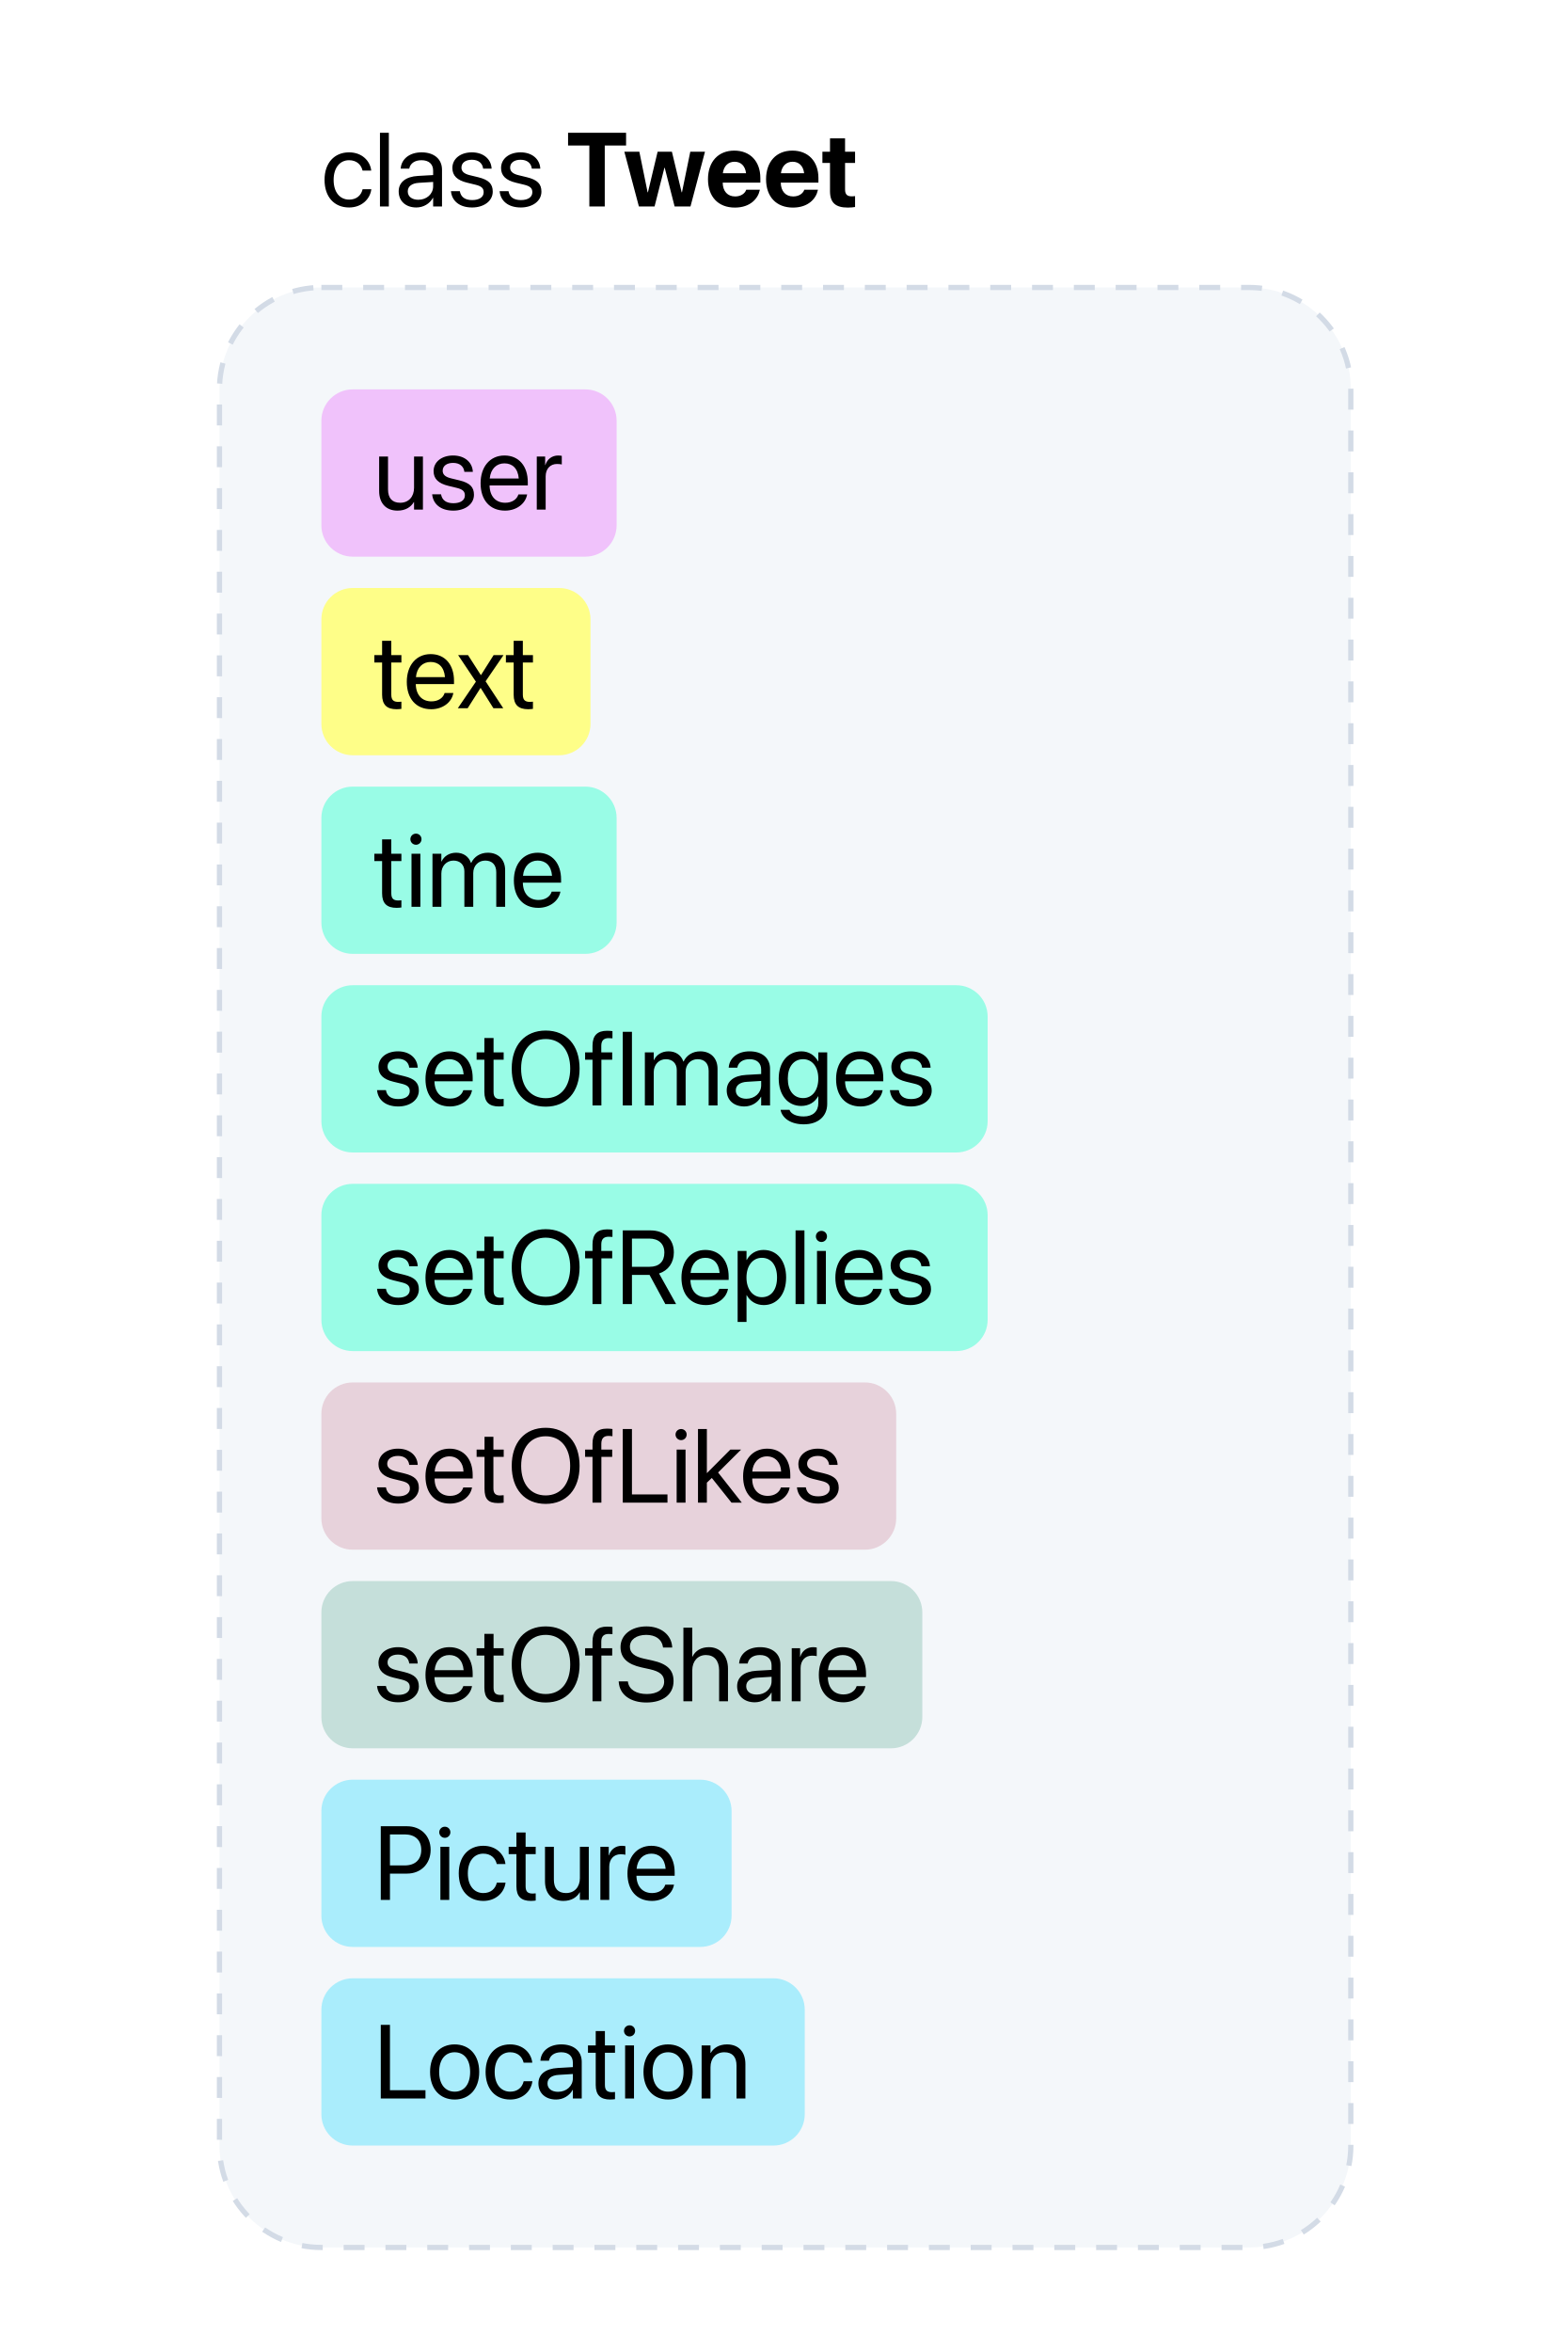
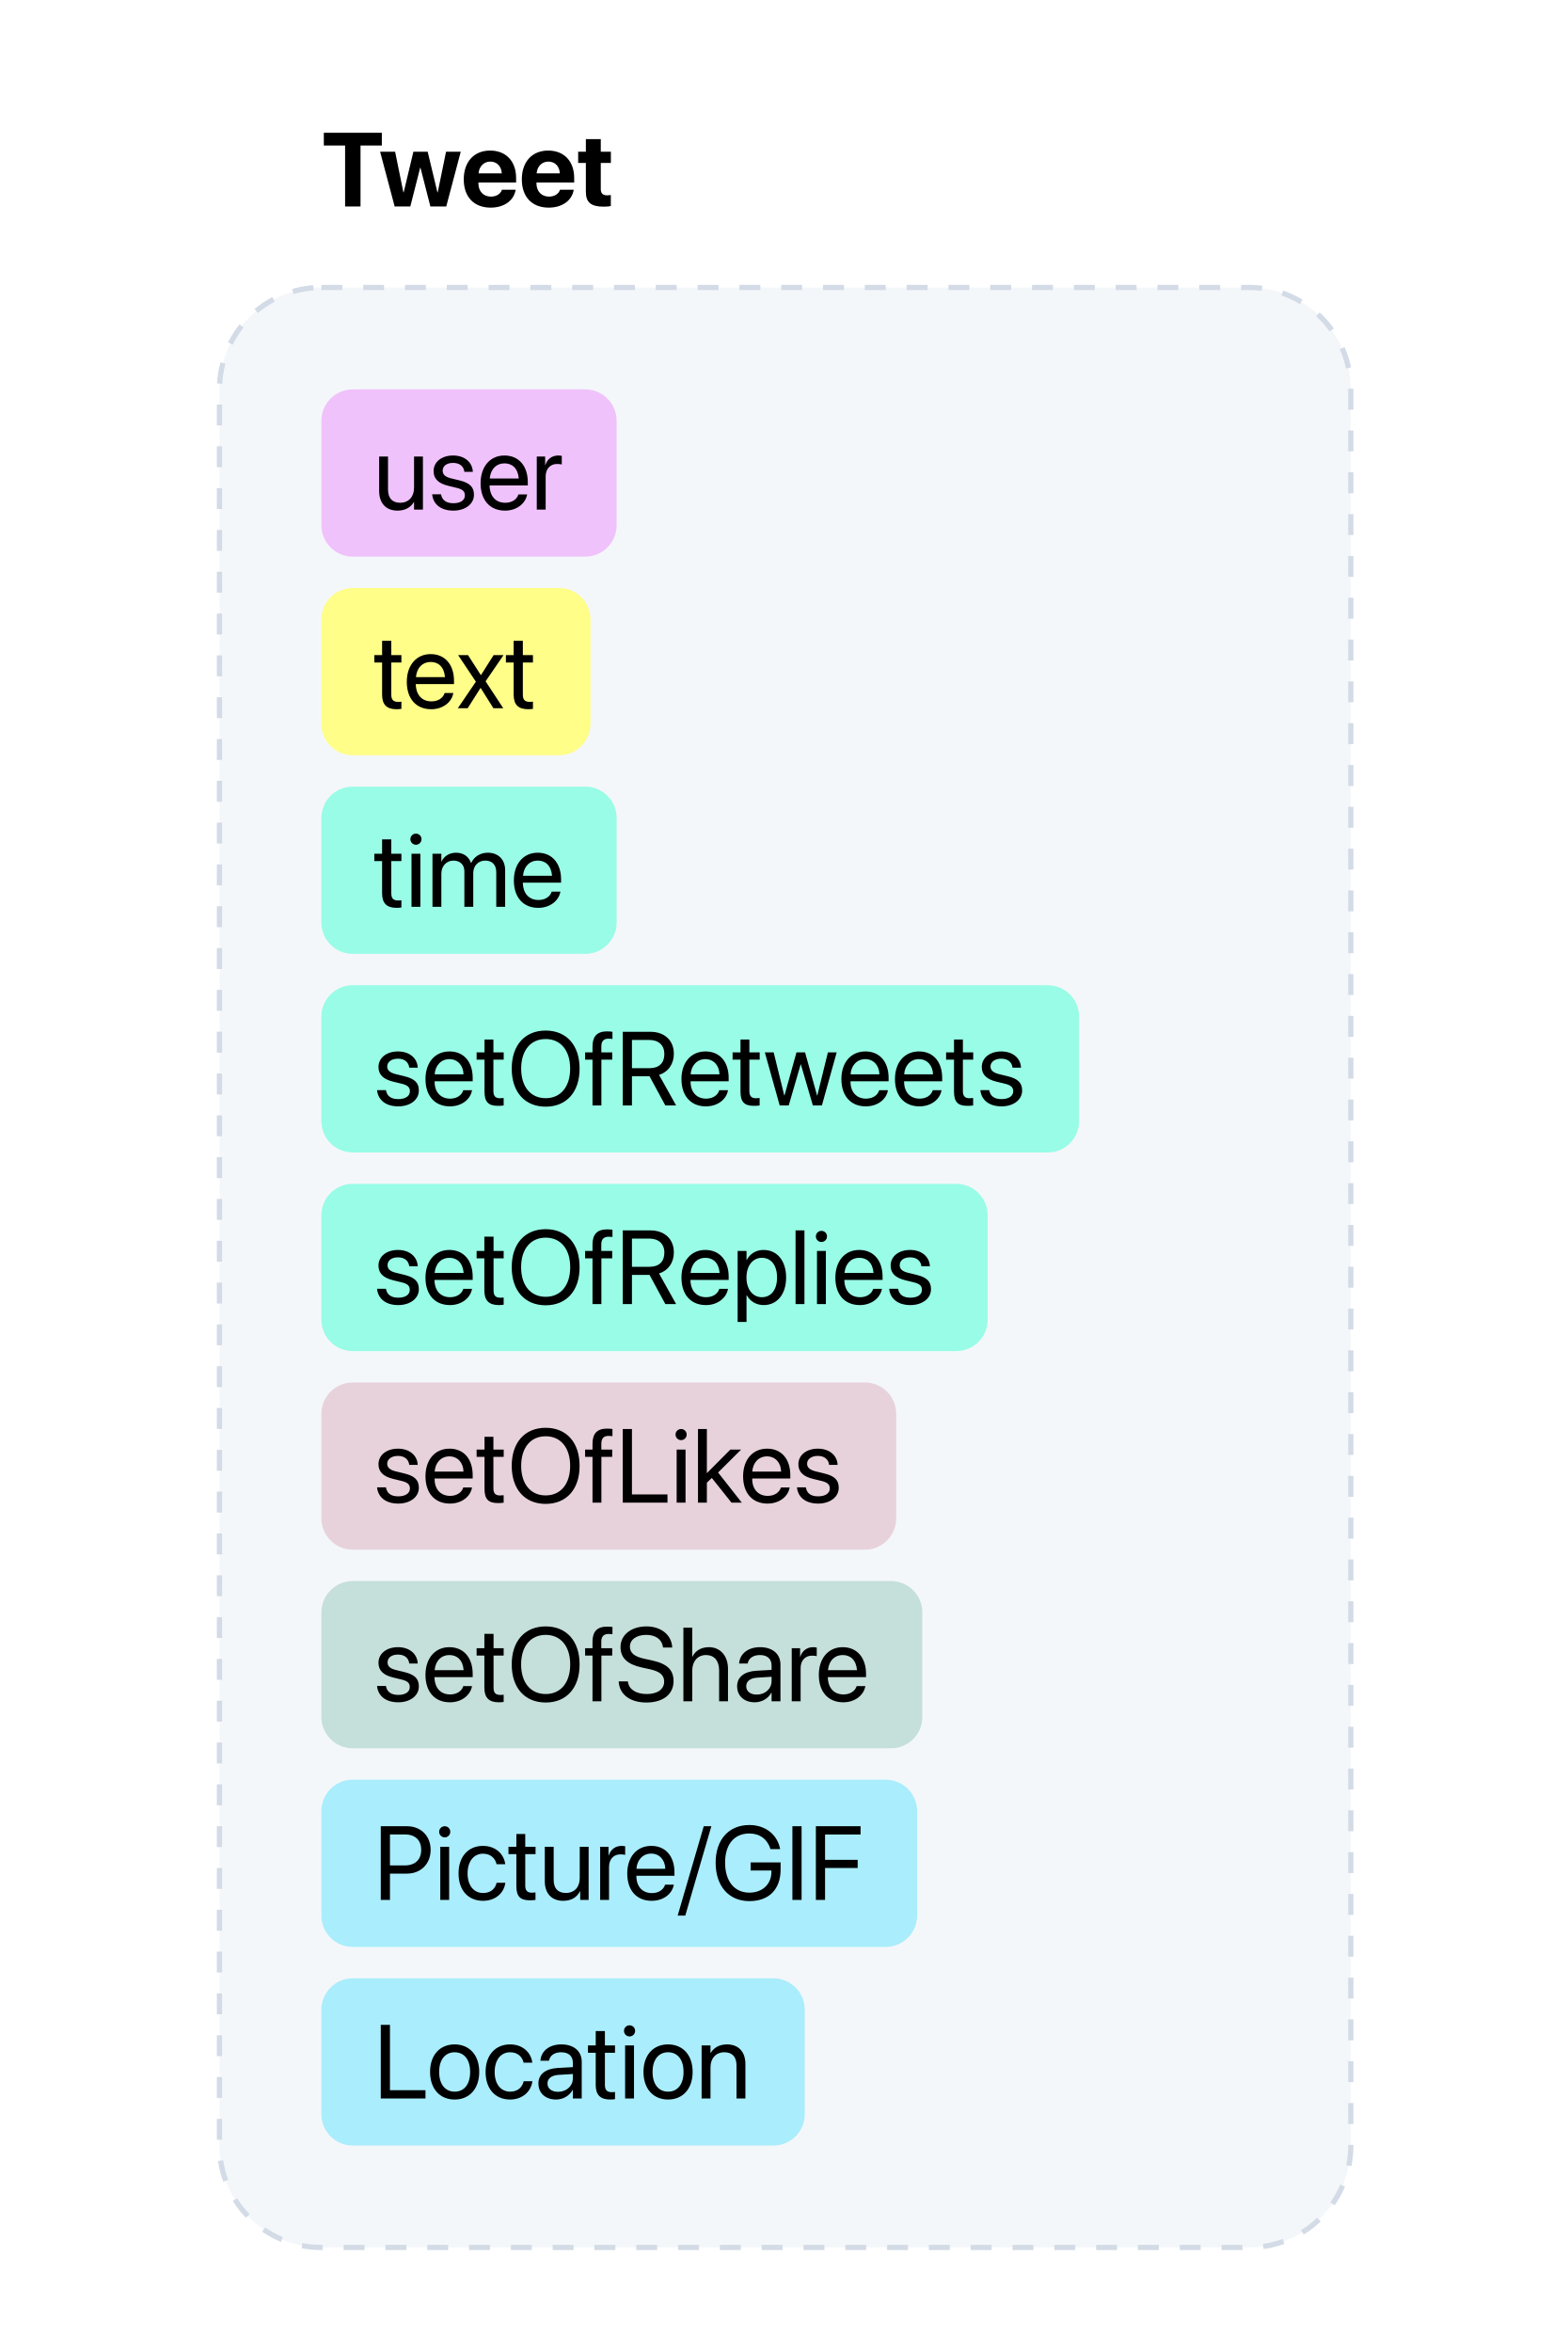
<svg xmlns="http://www.w3.org/2000/svg" width="600" height="900" viewBox="0 0 600 900" fill="none">
  <rect x="84" y="110" width="433" height="750" rx="39" fill="#F4F7FA" />
  <rect x="123" y="149" width="113" height="64" rx="12" fill="#F0C2FB" />
  <path d="M152.141 195.391C155.227 195.391 157.297 194.004 158.391 192.109H158.469V195H161.867V174.688H158.469V186.641C158.469 190.098 156.379 192.383 153.176 192.383C150.051 192.383 148.508 190.566 148.508 187.266V174.688H145.109V187.871C145.109 192.5 147.688 195.391 152.141 195.391ZM173.508 195.391C178.039 195.391 181.398 192.891 181.398 189.336V189.316C181.398 186.426 179.914 184.805 175.812 183.809L172.59 183.027C170.344 182.48 169.426 181.523 169.426 180.137V180.117C169.426 178.32 170.949 177.129 173.41 177.129C175.93 177.129 177.434 178.438 177.707 180.41L177.727 180.547H180.969L180.949 180.293C180.695 176.895 177.863 174.297 173.41 174.297C169.016 174.297 165.949 176.777 165.949 180.273V180.293C165.949 183.223 167.805 185 171.633 185.918L174.855 186.699C177.16 187.266 177.922 188.086 177.922 189.551V189.57C177.922 191.406 176.281 192.559 173.527 192.559C170.754 192.559 169.25 191.367 168.84 189.336L168.801 189.141H165.402L165.422 189.316C165.832 192.949 168.723 195.391 173.508 195.391ZM193.293 195.391C197.727 195.391 201.047 192.734 201.711 189.375L201.75 189.18H198.41L198.352 189.355C197.766 191.094 195.949 192.383 193.371 192.383C189.758 192.383 187.453 189.941 187.375 185.762H202.004V184.512C202.004 178.418 198.625 174.297 193.078 174.297C187.531 174.297 183.938 178.613 183.938 184.902V184.922C183.938 191.309 187.453 195.391 193.293 195.391ZM193.059 177.305C196.027 177.305 198.215 179.16 198.547 183.105H187.434C187.805 179.316 190.109 177.305 193.059 177.305ZM205.441 195H208.84V182.305C208.84 179.434 210.559 177.539 213.195 177.539C214.016 177.539 214.738 177.637 215.012 177.734V174.434C214.738 174.395 214.23 174.297 213.645 174.297C211.262 174.297 209.387 175.723 208.723 177.969H208.645V174.688H205.441V195Z" fill="black" />
  <rect x="123" y="225" width="103" height="64" rx="12" fill="#FEFE88" />
  <path d="M151.809 271.391C152.473 271.391 153.195 271.312 153.625 271.254V268.5C153.332 268.52 152.941 268.578 152.531 268.578C150.715 268.578 149.758 267.973 149.758 265.805V253.5H153.625V250.688H149.758V245.199H146.242V250.688H143.273V253.5H146.242V265.824C146.242 269.711 148.078 271.391 151.809 271.391ZM165.051 271.391C169.484 271.391 172.805 268.734 173.469 265.375L173.508 265.18H170.168L170.109 265.355C169.523 267.094 167.707 268.383 165.129 268.383C161.516 268.383 159.211 265.941 159.133 261.762H173.762V260.512C173.762 254.418 170.383 250.297 164.836 250.297C159.289 250.297 155.695 254.613 155.695 260.902V260.922C155.695 267.309 159.211 271.391 165.051 271.391ZM164.816 253.305C167.785 253.305 169.973 255.16 170.305 259.105H159.191C159.562 255.316 161.867 253.305 164.816 253.305ZM175.227 271H178.996L183.898 263.266H183.977L188.84 271H192.609L185.852 260.707L192.707 250.688H188.918L184.094 258.305H184.016L179.133 250.688H175.344L182.141 260.844L175.227 271ZM202.16 271.391C202.824 271.391 203.547 271.312 203.977 271.254V268.5C203.684 268.52 203.293 268.578 202.883 268.578C201.066 268.578 200.109 267.973 200.109 265.805V253.5H203.977V250.688H200.109V245.199H196.594V250.688H193.625V253.5H196.594V265.824C196.594 269.711 198.43 271.391 202.16 271.391Z" fill="black" />
  <rect x="123" y="301" width="113" height="64" rx="12" fill="#99FCE6" />
  <path d="M151.809 347.391C152.473 347.391 153.195 347.312 153.625 347.254V344.5C153.332 344.52 152.941 344.578 152.531 344.578C150.715 344.578 149.758 343.973 149.758 341.805V329.5H153.625V326.688H149.758V321.199H146.242V326.688H143.273V329.5H146.242V341.824C146.242 345.711 148.078 347.391 151.809 347.391ZM159.191 323.25C160.383 323.25 161.32 322.293 161.32 321.121C161.32 319.93 160.383 318.992 159.191 318.992C158.02 318.992 157.062 319.93 157.062 321.121C157.062 322.293 158.02 323.25 159.191 323.25ZM157.492 347H160.891V326.688H157.492V347ZM165.52 347H168.918V334.266C168.918 331.434 170.871 329.305 173.566 329.305C176.086 329.305 177.727 330.926 177.727 333.387V347H181.125V334.09C181.125 331.316 183.02 329.305 185.715 329.305C188.391 329.305 189.934 330.965 189.934 333.758V347H193.332V332.977C193.332 328.934 190.734 326.297 186.711 326.297C183.859 326.297 181.477 327.762 180.344 330.203H180.266C179.387 327.723 177.336 326.297 174.562 326.297C171.945 326.297 169.914 327.645 168.996 329.656H168.918V326.688H165.52V347ZM206.027 347.391C210.461 347.391 213.781 344.734 214.445 341.375L214.484 341.18H211.145L211.086 341.355C210.5 343.094 208.684 344.383 206.105 344.383C202.492 344.383 200.188 341.941 200.109 337.762H214.738V336.512C214.738 330.418 211.359 326.297 205.812 326.297C200.266 326.297 196.672 330.613 196.672 336.902V336.922C196.672 343.309 200.188 347.391 206.027 347.391ZM205.793 329.305C208.762 329.305 210.949 331.16 211.281 335.105H200.168C200.539 331.316 202.844 329.305 205.793 329.305Z" fill="black" />
-   <rect x="123" y="377" width="255" height="64" rx="12" fill="#99FCE6" />
-   <path d="M152.414 423.391C156.945 423.391 160.305 420.891 160.305 417.336V417.316C160.305 414.426 158.82 412.805 154.719 411.809L151.496 411.027C149.25 410.48 148.332 409.523 148.332 408.137V408.117C148.332 406.32 149.855 405.129 152.316 405.129C154.836 405.129 156.34 406.438 156.613 408.41L156.633 408.547H159.875L159.855 408.293C159.602 404.895 156.77 402.297 152.316 402.297C147.922 402.297 144.855 404.777 144.855 408.273V408.293C144.855 411.223 146.711 413 150.539 413.918L153.762 414.699C156.066 415.266 156.828 416.086 156.828 417.551V417.57C156.828 419.406 155.188 420.559 152.434 420.559C149.66 420.559 148.156 419.367 147.746 417.336L147.707 417.141H144.309L144.328 417.316C144.738 420.949 147.629 423.391 152.414 423.391ZM172.199 423.391C176.633 423.391 179.953 420.734 180.617 417.375L180.656 417.18H177.316L177.258 417.355C176.672 419.094 174.855 420.383 172.277 420.383C168.664 420.383 166.359 417.941 166.281 413.762H180.91V412.512C180.91 406.418 177.531 402.297 171.984 402.297C166.438 402.297 162.844 406.613 162.844 412.902V412.922C162.844 419.309 166.359 423.391 172.199 423.391ZM171.965 405.305C174.934 405.305 177.121 407.16 177.453 411.105H166.34C166.711 407.316 169.016 405.305 171.965 405.305ZM190.949 423.391C191.613 423.391 192.336 423.312 192.766 423.254V420.5C192.473 420.52 192.082 420.578 191.672 420.578C189.855 420.578 188.898 419.973 188.898 417.805V405.5H192.766V402.688H188.898V397.199H185.383V402.688H182.414V405.5H185.383V417.824C185.383 421.711 187.219 423.391 190.949 423.391ZM208.859 423.469C216.848 423.469 221.828 417.863 221.828 408.918V408.879C221.828 399.953 216.828 394.348 208.859 394.348C200.871 394.348 195.852 399.953 195.852 408.879V408.918C195.852 417.863 200.852 423.469 208.859 423.469ZM208.859 420.227C203.078 420.227 199.445 415.852 199.445 408.918V408.879C199.445 401.945 203.098 397.59 208.859 397.59C214.602 397.59 218.234 401.965 218.234 408.879V408.918C218.234 415.793 214.66 420.227 208.859 420.227ZM226.77 423H230.168V405.5H234.309V402.688H230.129V400.207C230.129 398.195 231.066 397.238 232.941 397.238C233.469 397.238 233.996 397.258 234.406 397.316V394.562C233.898 394.484 233.098 394.426 232.336 394.426C228.586 394.426 226.77 396.281 226.77 400.188V402.688H223.938V405.5H226.77V423ZM238.352 423H241.867V394.816H238.352V423ZM246.809 423H250.207V410.266C250.207 407.434 252.16 405.305 254.855 405.305C257.375 405.305 259.016 406.926 259.016 409.387V423H262.414V410.09C262.414 407.316 264.309 405.305 267.004 405.305C269.68 405.305 271.223 406.965 271.223 409.758V423H274.621V408.977C274.621 404.934 272.023 402.297 268 402.297C265.148 402.297 262.766 403.762 261.633 406.203H261.555C260.676 403.723 258.625 402.297 255.852 402.297C253.234 402.297 251.203 403.645 250.285 405.656H250.207V402.688H246.809V423ZM284.895 423.391C287.609 423.391 290.051 421.926 291.242 419.699H291.32V423H294.719V408.957C294.719 404.895 291.711 402.297 286.906 402.297C282.121 402.297 279.211 404.992 278.918 408.332L278.898 408.547H282.18L282.219 408.371C282.609 406.555 284.25 405.305 286.867 405.305C289.699 405.305 291.32 406.809 291.32 409.289V410.988L285.5 411.32C280.832 411.594 278.137 413.762 278.137 417.219V417.258C278.137 420.949 280.852 423.391 284.895 423.391ZM281.613 417.258V417.219C281.613 415.324 283.176 414.113 285.891 413.957L291.32 413.625V415.285C291.32 418.234 288.859 420.441 285.656 420.441C283.215 420.441 281.613 419.211 281.613 417.258ZM307.629 430.227C313.137 430.227 316.594 427.141 316.594 422.434V402.688H313.195V406.125H313.117C311.867 403.859 309.602 402.297 306.73 402.297C301.574 402.297 298.039 406.398 298.039 412.707V412.727C298.039 419.074 301.535 423.195 306.652 423.195C309.562 423.195 311.906 421.75 313.117 419.504H313.195V422.102C313.195 425.246 311.164 427.219 307.59 427.219C304.816 427.219 302.883 426.32 302.238 424.855L302.16 424.68H298.742L298.781 424.855C299.445 427.863 302.609 430.227 307.629 430.227ZM307.395 420.188C303.781 420.188 301.516 417.336 301.516 412.727V412.707C301.516 408.195 303.781 405.305 307.395 405.305C310.832 405.305 313.195 408.234 313.195 412.707V412.727C313.195 417.238 310.852 420.188 307.395 420.188ZM329.348 423.391C333.781 423.391 337.102 420.734 337.766 417.375L337.805 417.18H334.465L334.406 417.355C333.82 419.094 332.004 420.383 329.426 420.383C325.812 420.383 323.508 417.941 323.43 413.762H338.059V412.512C338.059 406.418 334.68 402.297 329.133 402.297C323.586 402.297 319.992 406.613 319.992 412.902V412.922C319.992 419.309 323.508 423.391 329.348 423.391ZM329.113 405.305C332.082 405.305 334.27 407.16 334.602 411.105H323.488C323.859 407.316 326.164 405.305 329.113 405.305ZM348.703 423.391C353.234 423.391 356.594 420.891 356.594 417.336V417.316C356.594 414.426 355.109 412.805 351.008 411.809L347.785 411.027C345.539 410.48 344.621 409.523 344.621 408.137V408.117C344.621 406.32 346.145 405.129 348.605 405.129C351.125 405.129 352.629 406.438 352.902 408.41L352.922 408.547H356.164L356.145 408.293C355.891 404.895 353.059 402.297 348.605 402.297C344.211 402.297 341.145 404.777 341.145 408.273V408.293C341.145 411.223 343 413 346.828 413.918L350.051 414.699C352.355 415.266 353.117 416.086 353.117 417.551V417.57C353.117 419.406 351.477 420.559 348.723 420.559C345.949 420.559 344.445 419.367 344.035 417.336L343.996 417.141H340.598L340.617 417.316C341.027 420.949 343.918 423.391 348.703 423.391Z" fill="black" />
+   <rect x="123" y="377" width="290" height="64" rx="12" fill="#99FCE6" />
+   <path d="M144.855 408.293C144.855 411.223 146.711 413 150.539 413.918L153.762 414.699C156.086 415.266 156.887 416.105 156.887 417.57C156.887 419.406 155.188 420.578 152.434 420.578C149.68 420.578 148.117 419.465 147.707 417.141H144.309C144.699 420.949 147.668 423.352 152.434 423.352C156.965 423.352 160.305 420.852 160.305 417.316C160.305 414.406 158.82 412.805 154.719 411.809L151.496 411.027C149.23 410.48 148.195 409.523 148.195 408.117C148.195 406.34 149.836 405.109 152.316 405.109C154.816 405.109 156.379 406.418 156.633 408.547H159.875C159.738 404.953 156.77 402.336 152.316 402.336C147.922 402.336 144.855 404.816 144.855 408.293ZM177.316 417.18C176.75 419.094 174.855 420.402 172.277 420.402C168.625 420.402 166.34 417.844 166.34 413.957V413.762H180.91V412.473C180.91 406.32 177.531 402.336 172.043 402.336C166.438 402.336 162.844 406.613 162.844 412.922C162.844 419.309 166.379 423.352 172.199 423.352C176.633 423.352 180.07 420.734 180.656 417.18H177.316ZM171.984 405.285C175.188 405.285 177.316 407.707 177.395 411.105H166.359C166.574 407.727 168.801 405.285 171.984 405.285ZM185.441 397.785V402.688H182.414V405.48H185.441V417.727C185.441 421.633 186.887 423.156 190.617 423.156C191.418 423.156 192.355 423.098 192.766 423V420.148C192.531 420.188 191.75 420.246 191.359 420.246C189.621 420.246 188.84 419.406 188.84 417.551V405.48H192.785V402.688H188.84V397.785H185.441ZM208.84 394.348C200.852 394.348 195.852 399.973 195.852 408.918C195.852 417.863 200.852 423.469 208.84 423.469C216.828 423.469 221.828 417.863 221.828 408.918C221.828 399.973 216.828 394.348 208.84 394.348ZM208.84 397.59C214.602 397.59 218.215 401.965 218.215 408.918C218.215 415.852 214.602 420.227 208.84 420.227C203.078 420.227 199.465 415.852 199.465 408.918C199.465 401.965 203.078 397.59 208.84 397.59ZM226.77 423H230.168V405.48H234.309V402.688H230.148V400.441C230.148 398.43 231.027 397.453 232.863 397.453C233.43 397.453 233.996 397.512 234.406 397.57V394.816C233.918 394.738 233.098 394.66 232.336 394.66C228.586 394.66 226.77 396.516 226.77 400.422V402.688H223.938V405.48H226.77V423ZM241.867 411.848H248.605L254.641 423H258.762L252.238 411.301C255.773 410.188 257.902 407.141 257.902 403.215C257.902 398.137 254.348 394.816 248.918 394.816H238.352V423H241.867V411.848ZM241.867 397.941H248.449C252.082 397.941 254.27 399.953 254.27 403.332C254.27 406.789 252.219 408.742 248.605 408.742H241.867V397.941ZM275.285 417.18C274.719 419.094 272.824 420.402 270.246 420.402C266.594 420.402 264.309 417.844 264.309 413.957V413.762H278.879V412.473C278.879 406.32 275.5 402.336 270.012 402.336C264.406 402.336 260.812 406.613 260.812 412.922C260.812 419.309 264.348 423.352 270.168 423.352C274.602 423.352 278.039 420.734 278.625 417.18H275.285ZM269.953 405.285C273.156 405.285 275.285 407.707 275.363 411.105H264.328C264.543 407.727 266.77 405.285 269.953 405.285ZM283.41 397.785V402.688H280.383V405.48H283.41V417.727C283.41 421.633 284.855 423.156 288.586 423.156C289.387 423.156 290.324 423.098 290.734 423V420.148C290.5 420.188 289.719 420.246 289.328 420.246C287.59 420.246 286.809 419.406 286.809 417.551V405.48H290.754V402.688H286.809V397.785H283.41ZM320.227 402.688H316.867L312.805 419.211H312.727L308.117 402.688H304.836L300.246 419.211H300.168L296.105 402.688H292.727L298.41 423H301.867L306.438 407.277H306.516L311.105 423H314.562L320.227 402.688ZM336.496 417.18C335.93 419.094 334.035 420.402 331.457 420.402C327.805 420.402 325.52 417.844 325.52 413.957V413.762H340.09V412.473C340.09 406.32 336.711 402.336 331.223 402.336C325.617 402.336 322.023 406.613 322.023 412.922C322.023 419.309 325.559 423.352 331.379 423.352C335.812 423.352 339.25 420.734 339.836 417.18H336.496ZM331.164 405.285C334.367 405.285 336.496 407.707 336.574 411.105H325.539C325.754 407.727 327.98 405.285 331.164 405.285ZM357.004 417.18C356.438 419.094 354.543 420.402 351.965 420.402C348.312 420.402 346.027 417.844 346.027 413.957V413.762H360.598V412.473C360.598 406.32 357.219 402.336 351.73 402.336C346.125 402.336 342.531 406.613 342.531 412.922C342.531 419.309 346.066 423.352 351.887 423.352C356.32 423.352 359.758 420.734 360.344 417.18H357.004ZM351.672 405.285C354.875 405.285 357.004 407.707 357.082 411.105H346.047C346.262 407.727 348.488 405.285 351.672 405.285ZM365.129 397.785V402.688H362.102V405.48H365.129V417.727C365.129 421.633 366.574 423.156 370.305 423.156C371.105 423.156 372.043 423.098 372.453 423V420.148C372.219 420.188 371.438 420.246 371.047 420.246C369.309 420.246 368.527 419.406 368.527 417.551V405.48H372.473V402.688H368.527V397.785H365.129ZM375.754 408.293C375.754 411.223 377.609 413 381.438 413.918L384.66 414.699C386.984 415.266 387.785 416.105 387.785 417.57C387.785 419.406 386.086 420.578 383.332 420.578C380.578 420.578 379.016 419.465 378.605 417.141H375.207C375.598 420.949 378.566 423.352 383.332 423.352C387.863 423.352 391.203 420.852 391.203 417.316C391.203 414.406 389.719 412.805 385.617 411.809L382.395 411.027C380.129 410.48 379.094 409.523 379.094 408.117C379.094 406.34 380.734 405.109 383.215 405.109C385.715 405.109 387.277 406.418 387.531 408.547H390.773C390.637 404.953 387.668 402.336 383.215 402.336C378.82 402.336 375.754 404.816 375.754 408.293Z" fill="black" />
  <rect x="123" y="453" width="255" height="64" rx="12" fill="#99FCE6" />
  <path d="M152.414 499.391C156.945 499.391 160.305 496.891 160.305 493.336V493.316C160.305 490.426 158.82 488.805 154.719 487.809L151.496 487.027C149.25 486.48 148.332 485.523 148.332 484.137V484.117C148.332 482.32 149.855 481.129 152.316 481.129C154.836 481.129 156.34 482.438 156.613 484.41L156.633 484.547H159.875L159.855 484.293C159.602 480.895 156.77 478.297 152.316 478.297C147.922 478.297 144.855 480.777 144.855 484.273V484.293C144.855 487.223 146.711 489 150.539 489.918L153.762 490.699C156.066 491.266 156.828 492.086 156.828 493.551V493.57C156.828 495.406 155.188 496.559 152.434 496.559C149.66 496.559 148.156 495.367 147.746 493.336L147.707 493.141H144.309L144.328 493.316C144.738 496.949 147.629 499.391 152.414 499.391ZM172.199 499.391C176.633 499.391 179.953 496.734 180.617 493.375L180.656 493.18H177.316L177.258 493.355C176.672 495.094 174.855 496.383 172.277 496.383C168.664 496.383 166.359 493.941 166.281 489.762H180.91V488.512C180.91 482.418 177.531 478.297 171.984 478.297C166.438 478.297 162.844 482.613 162.844 488.902V488.922C162.844 495.309 166.359 499.391 172.199 499.391ZM171.965 481.305C174.934 481.305 177.121 483.16 177.453 487.105H166.34C166.711 483.316 169.016 481.305 171.965 481.305ZM190.949 499.391C191.613 499.391 192.336 499.312 192.766 499.254V496.5C192.473 496.52 192.082 496.578 191.672 496.578C189.855 496.578 188.898 495.973 188.898 493.805V481.5H192.766V478.688H188.898V473.199H185.383V478.688H182.414V481.5H185.383V493.824C185.383 497.711 187.219 499.391 190.949 499.391ZM208.859 499.469C216.848 499.469 221.828 493.863 221.828 484.918V484.879C221.828 475.953 216.828 470.348 208.859 470.348C200.871 470.348 195.852 475.953 195.852 484.879V484.918C195.852 493.863 200.852 499.469 208.859 499.469ZM208.859 496.227C203.078 496.227 199.445 491.852 199.445 484.918V484.879C199.445 477.945 203.098 473.59 208.859 473.59C214.602 473.59 218.234 477.965 218.234 484.879V484.918C218.234 491.793 214.66 496.227 208.859 496.227ZM226.77 499H230.168V481.5H234.309V478.688H230.129V476.207C230.129 474.195 231.066 473.238 232.941 473.238C233.469 473.238 233.996 473.258 234.406 473.316V470.562C233.898 470.484 233.098 470.426 232.336 470.426C228.586 470.426 226.77 472.281 226.77 476.188V478.688H223.938V481.5H226.77V499ZM238.352 499H241.867V487.848H248.605L254.641 499H258.762L252.238 487.301C255.754 486.188 257.902 483.16 257.902 479.254V479.215C257.902 474.137 254.348 470.816 248.918 470.816H238.352V499ZM241.867 484.742V473.941H248.449C252.062 473.941 254.27 475.934 254.27 479.293V479.332C254.27 482.789 252.219 484.742 248.605 484.742H241.867ZM270.168 499.391C274.602 499.391 277.922 496.734 278.586 493.375L278.625 493.18H275.285L275.227 493.355C274.641 495.094 272.824 496.383 270.246 496.383C266.633 496.383 264.328 493.941 264.25 489.762H278.879V488.512C278.879 482.418 275.5 478.297 269.953 478.297C264.406 478.297 260.812 482.613 260.812 488.902V488.922C260.812 495.309 264.328 499.391 270.168 499.391ZM269.934 481.305C272.902 481.305 275.09 483.16 275.422 487.105H264.309C264.68 483.316 266.984 481.305 269.934 481.305ZM282.316 505.836H285.715V495.602H285.793C287.062 497.945 289.426 499.391 292.297 499.391C297.395 499.391 300.871 495.27 300.871 488.863V488.844C300.871 482.438 297.434 478.297 292.238 478.297C289.328 478.297 287.062 479.762 285.793 482.125H285.715V478.688H282.316V505.836ZM291.574 496.383C288.156 496.383 285.695 493.395 285.695 488.863V488.844C285.695 484.293 288.137 481.305 291.574 481.305C295.168 481.305 297.395 484.176 297.395 488.844V488.863C297.395 493.492 295.168 496.383 291.574 496.383ZM304.484 499H307.883V470.816H304.484V499ZM314.387 475.25C315.578 475.25 316.516 474.293 316.516 473.121C316.516 471.93 315.578 470.992 314.387 470.992C313.215 470.992 312.258 471.93 312.258 473.121C312.258 474.293 313.215 475.25 314.387 475.25ZM312.688 499H316.086V478.688H312.688V499ZM329.074 499.391C333.508 499.391 336.828 496.734 337.492 493.375L337.531 493.18H334.191L334.133 493.355C333.547 495.094 331.73 496.383 329.152 496.383C325.539 496.383 323.234 493.941 323.156 489.762H337.785V488.512C337.785 482.418 334.406 478.297 328.859 478.297C323.312 478.297 319.719 482.613 319.719 488.902V488.922C319.719 495.309 323.234 499.391 329.074 499.391ZM328.84 481.305C331.809 481.305 333.996 483.16 334.328 487.105H323.215C323.586 483.316 325.891 481.305 328.84 481.305ZM348.43 499.391C352.961 499.391 356.32 496.891 356.32 493.336V493.316C356.32 490.426 354.836 488.805 350.734 487.809L347.512 487.027C345.266 486.48 344.348 485.523 344.348 484.137V484.117C344.348 482.32 345.871 481.129 348.332 481.129C350.852 481.129 352.355 482.438 352.629 484.41L352.648 484.547H355.891L355.871 484.293C355.617 480.895 352.785 478.297 348.332 478.297C343.938 478.297 340.871 480.777 340.871 484.273V484.293C340.871 487.223 342.727 489 346.555 489.918L349.777 490.699C352.082 491.266 352.844 492.086 352.844 493.551V493.57C352.844 495.406 351.203 496.559 348.449 496.559C345.676 496.559 344.172 495.367 343.762 493.336L343.723 493.141H340.324L340.344 493.316C340.754 496.949 343.645 499.391 348.43 499.391Z" fill="black" />
  <rect x="123" y="529" width="220" height="64" rx="12" fill="#E7D2DB" />
  <path d="M144.855 560.293C144.855 563.223 146.711 565 150.539 565.918L153.762 566.699C156.086 567.266 156.887 568.105 156.887 569.57C156.887 571.406 155.188 572.578 152.434 572.578C149.68 572.578 148.117 571.465 147.707 569.141H144.309C144.699 572.949 147.668 575.352 152.434 575.352C156.965 575.352 160.305 572.852 160.305 569.316C160.305 566.406 158.82 564.805 154.719 563.809L151.496 563.027C149.23 562.48 148.195 561.523 148.195 560.117C148.195 558.34 149.836 557.109 152.316 557.109C154.816 557.109 156.379 558.418 156.633 560.547H159.875C159.738 556.953 156.77 554.336 152.316 554.336C147.922 554.336 144.855 556.816 144.855 560.293ZM177.316 569.18C176.75 571.094 174.855 572.402 172.277 572.402C168.625 572.402 166.34 569.844 166.34 565.957V565.762H180.91V564.473C180.91 558.32 177.531 554.336 172.043 554.336C166.438 554.336 162.844 558.613 162.844 564.922C162.844 571.309 166.379 575.352 172.199 575.352C176.633 575.352 180.07 572.734 180.656 569.18H177.316ZM171.984 557.285C175.188 557.285 177.316 559.707 177.395 563.105H166.359C166.574 559.727 168.801 557.285 171.984 557.285ZM185.441 549.785V554.688H182.414V557.48H185.441V569.727C185.441 573.633 186.887 575.156 190.617 575.156C191.418 575.156 192.355 575.098 192.766 575V572.148C192.531 572.188 191.75 572.246 191.359 572.246C189.621 572.246 188.84 571.406 188.84 569.551V557.48H192.785V554.688H188.84V549.785H185.441ZM208.84 546.348C200.852 546.348 195.852 551.973 195.852 560.918C195.852 569.863 200.852 575.469 208.84 575.469C216.828 575.469 221.828 569.863 221.828 560.918C221.828 551.973 216.828 546.348 208.84 546.348ZM208.84 549.59C214.602 549.59 218.215 553.965 218.215 560.918C218.215 567.852 214.602 572.227 208.84 572.227C203.078 572.227 199.465 567.852 199.465 560.918C199.465 553.965 203.078 549.59 208.84 549.59ZM226.77 575H230.168V557.48H234.309V554.688H230.148V552.441C230.148 550.43 231.027 549.453 232.863 549.453C233.43 549.453 233.996 549.512 234.406 549.57V546.816C233.918 546.738 233.098 546.66 232.336 546.66C228.586 546.66 226.77 548.516 226.77 552.422V554.688H223.938V557.48H226.77V575ZM255.461 571.836H241.867V546.816H238.352V575H255.461V571.836ZM260.676 551.074C261.867 551.074 262.805 550.117 262.805 548.945C262.805 547.754 261.867 546.816 260.676 546.816C259.504 546.816 258.547 547.754 258.547 548.945C258.547 550.117 259.504 551.074 260.676 551.074ZM258.977 575H262.375V554.688H258.977V575ZM270.539 567.344L272.434 565.547L279.973 575H283.918L274.836 563.457L283.645 554.688H279.523L270.539 563.711V546.816H267.141V575H270.539V567.344ZM298.879 569.18C298.312 571.094 296.418 572.402 293.84 572.402C290.188 572.402 287.902 569.844 287.902 565.957V565.762H302.473V564.473C302.473 558.32 299.094 554.336 293.605 554.336C288 554.336 284.406 558.613 284.406 564.922C284.406 571.309 287.941 575.352 293.762 575.352C298.195 575.352 301.633 572.734 302.219 569.18H298.879ZM293.547 557.285C296.75 557.285 298.879 559.707 298.957 563.105H287.922C288.137 559.727 290.363 557.285 293.547 557.285ZM305.559 560.293C305.559 563.223 307.414 565 311.242 565.918L314.465 566.699C316.789 567.266 317.59 568.105 317.59 569.57C317.59 571.406 315.891 572.578 313.137 572.578C310.383 572.578 308.82 571.465 308.41 569.141H305.012C305.402 572.949 308.371 575.352 313.137 575.352C317.668 575.352 321.008 572.852 321.008 569.316C321.008 566.406 319.523 564.805 315.422 563.809L312.199 563.027C309.934 562.48 308.898 561.523 308.898 560.117C308.898 558.34 310.539 557.109 313.02 557.109C315.52 557.109 317.082 558.418 317.336 560.547H320.578C320.441 556.953 317.473 554.336 313.02 554.336C308.625 554.336 305.559 556.816 305.559 560.293Z" fill="black" />
  <rect x="123" y="605" width="230" height="64" rx="12" fill="#C5DFDA" />
  <path d="M152.414 651.391C156.945 651.391 160.305 648.891 160.305 645.336V645.316C160.305 642.426 158.82 640.805 154.719 639.809L151.496 639.027C149.25 638.48 148.332 637.523 148.332 636.137V636.117C148.332 634.32 149.855 633.129 152.316 633.129C154.836 633.129 156.34 634.438 156.613 636.41L156.633 636.547H159.875L159.855 636.293C159.602 632.895 156.77 630.297 152.316 630.297C147.922 630.297 144.855 632.777 144.855 636.273V636.293C144.855 639.223 146.711 641 150.539 641.918L153.762 642.699C156.066 643.266 156.828 644.086 156.828 645.551V645.57C156.828 647.406 155.188 648.559 152.434 648.559C149.66 648.559 148.156 647.367 147.746 645.336L147.707 645.141H144.309L144.328 645.316C144.738 648.949 147.629 651.391 152.414 651.391ZM172.199 651.391C176.633 651.391 179.953 648.734 180.617 645.375L180.656 645.18H177.316L177.258 645.355C176.672 647.094 174.855 648.383 172.277 648.383C168.664 648.383 166.359 645.941 166.281 641.762H180.91V640.512C180.91 634.418 177.531 630.297 171.984 630.297C166.438 630.297 162.844 634.613 162.844 640.902V640.922C162.844 647.309 166.359 651.391 172.199 651.391ZM171.965 633.305C174.934 633.305 177.121 635.16 177.453 639.105H166.34C166.711 635.316 169.016 633.305 171.965 633.305ZM190.949 651.391C191.613 651.391 192.336 651.312 192.766 651.254V648.5C192.473 648.52 192.082 648.578 191.672 648.578C189.855 648.578 188.898 647.973 188.898 645.805V633.5H192.766V630.688H188.898V625.199H185.383V630.688H182.414V633.5H185.383V645.824C185.383 649.711 187.219 651.391 190.949 651.391ZM208.859 651.469C216.848 651.469 221.828 645.863 221.828 636.918V636.879C221.828 627.953 216.828 622.348 208.859 622.348C200.871 622.348 195.852 627.953 195.852 636.879V636.918C195.852 645.863 200.852 651.469 208.859 651.469ZM208.859 648.227C203.078 648.227 199.445 643.852 199.445 636.918V636.879C199.445 629.945 203.098 625.59 208.859 625.59C214.602 625.59 218.234 629.965 218.234 636.879V636.918C218.234 643.793 214.66 648.227 208.859 648.227ZM226.77 651H230.168V633.5H234.309V630.688H230.129V628.207C230.129 626.195 231.066 625.238 232.941 625.238C233.469 625.238 233.996 625.258 234.406 625.316V622.562C233.898 622.484 233.098 622.426 232.336 622.426C228.586 622.426 226.77 624.281 226.77 628.188V630.688H223.938V633.5H226.77V651ZM247.375 651.469C253.82 651.469 257.785 648.305 257.785 643.305V643.285C257.785 638.988 255.363 636.645 249.582 635.375L246.457 634.691C242.785 633.891 241.086 632.445 241.086 630.141V630.121C241.086 627.406 243.547 625.609 247.316 625.59C250.891 625.59 253.293 627.289 253.723 630.16L253.762 630.434H257.277L257.258 630.141C256.945 625.531 252.922 622.348 247.414 622.348C241.613 622.348 237.512 625.59 237.492 630.219V630.238C237.492 634.359 240.07 636.84 245.578 638.051L248.703 638.734C252.57 639.594 254.191 640.98 254.191 643.461V643.48C254.191 646.391 251.633 648.227 247.57 648.227C243.488 648.227 240.754 646.488 240.344 643.656L240.305 643.383H236.789L236.809 643.656C237.16 648.48 241.281 651.469 247.375 651.469ZM261.555 651H264.953V639.145C264.953 635.688 267.043 633.305 270.188 633.305C273.352 633.305 275.227 635.473 275.227 639.145V651H278.625V638.559C278.625 633.637 275.676 630.297 271.359 630.297C268.332 630.297 266.125 631.645 265.031 633.93H264.953V622.816H261.555V651ZM288.879 651.391C291.594 651.391 294.035 649.926 295.227 647.699H295.305V651H298.703V636.957C298.703 632.895 295.695 630.297 290.891 630.297C286.105 630.297 283.195 632.992 282.902 636.332L282.883 636.547H286.164L286.203 636.371C286.594 634.555 288.234 633.305 290.852 633.305C293.684 633.305 295.305 634.809 295.305 637.289V638.988L289.484 639.32C284.816 639.594 282.121 641.762 282.121 645.219V645.258C282.121 648.949 284.836 651.391 288.879 651.391ZM285.598 645.258V645.219C285.598 643.324 287.16 642.113 289.875 641.957L295.305 641.625V643.285C295.305 646.234 292.844 648.441 289.641 648.441C287.199 648.441 285.598 647.211 285.598 645.258ZM303.02 651H306.418V638.305C306.418 635.434 308.137 633.539 310.773 633.539C311.594 633.539 312.316 633.637 312.59 633.734V630.434C312.316 630.395 311.809 630.297 311.223 630.297C308.84 630.297 306.965 631.723 306.301 633.969H306.223V630.688H303.02V651ZM322.746 651.391C327.18 651.391 330.5 648.734 331.164 645.375L331.203 645.18H327.863L327.805 645.355C327.219 647.094 325.402 648.383 322.824 648.383C319.211 648.383 316.906 645.941 316.828 641.762H331.457V640.512C331.457 634.418 328.078 630.297 322.531 630.297C316.984 630.297 313.391 634.613 313.391 640.902V640.922C313.391 647.309 316.906 651.391 322.746 651.391ZM322.512 633.305C325.48 633.305 327.668 635.16 328 639.105H316.887C317.258 635.316 319.562 633.305 322.512 633.305Z" fill="black" />
-   <rect x="123" y="681" width="157" height="64" rx="12" fill="#AAEDFC" />
-   <path d="M145.734 727H149.25V716.941H155.773C161.066 716.941 164.816 713.211 164.816 707.859V707.82C164.816 702.469 161.066 698.816 155.773 698.816H145.734V727ZM154.875 701.941C158.898 701.941 161.223 704.148 161.223 707.859V707.898C161.223 711.609 158.898 713.816 154.875 713.816H149.25V701.941H154.875ZM170.246 703.25C171.438 703.25 172.375 702.293 172.375 701.121C172.375 699.93 171.438 698.992 170.246 698.992C169.074 698.992 168.117 699.93 168.117 701.121C168.117 702.293 169.074 703.25 170.246 703.25ZM168.547 727H171.945V706.688H168.547V727ZM184.992 727.391C189.582 727.391 192.922 724.402 193.469 720.535L193.488 720.398H190.148L190.109 720.555C189.543 722.82 187.766 724.383 184.992 724.383C181.477 724.383 179.055 721.59 179.055 716.863V716.844C179.055 712.234 181.418 709.305 184.953 709.305C187.941 709.305 189.582 711.102 190.09 713.133L190.129 713.289H193.449L193.43 713.133C193 709.656 190.012 706.297 184.953 706.297C179.309 706.297 175.578 710.398 175.578 716.805V716.824C175.578 723.289 179.23 727.391 184.992 727.391ZM203.215 727.391C203.879 727.391 204.602 727.312 205.031 727.254V724.5C204.738 724.52 204.348 724.578 203.938 724.578C202.121 724.578 201.164 723.973 201.164 721.805V709.5H205.031V706.688H201.164V701.199H197.648V706.688H194.68V709.5H197.648V721.824C197.648 725.711 199.484 727.391 203.215 727.391ZM215.617 727.391C218.703 727.391 220.773 726.004 221.867 724.109H221.945V727H225.344V706.688H221.945V718.641C221.945 722.098 219.855 724.383 216.652 724.383C213.527 724.383 211.984 722.566 211.984 719.266V706.688H208.586V719.871C208.586 724.5 211.164 727.391 215.617 727.391ZM229.777 727H233.176V714.305C233.176 711.434 234.895 709.539 237.531 709.539C238.352 709.539 239.074 709.637 239.348 709.734V706.434C239.074 706.395 238.566 706.297 237.98 706.297C235.598 706.297 233.723 707.723 233.059 709.969H232.98V706.688H229.777V727ZM249.504 727.391C253.938 727.391 257.258 724.734 257.922 721.375L257.961 721.18H254.621L254.562 721.355C253.977 723.094 252.16 724.383 249.582 724.383C245.969 724.383 243.664 721.941 243.586 717.762H258.215V716.512C258.215 710.418 254.836 706.297 249.289 706.297C243.742 706.297 240.148 710.613 240.148 716.902V716.922C240.148 723.309 243.664 727.391 249.504 727.391ZM249.27 709.305C252.238 709.305 254.426 711.16 254.758 715.105H243.645C244.016 711.316 246.32 709.305 249.27 709.305Z" fill="black" />
+   <rect x="123" y="681" width="228" height="64" rx="12" fill="#AAEDFC" />
+   <path d="M145.734 698.816V727H149.25V716.941H155.754C161.047 716.941 164.816 713.211 164.816 707.859C164.816 702.527 161.086 698.816 155.793 698.816H145.734ZM149.25 701.941H154.875C158.918 701.941 161.203 704.129 161.203 707.859C161.203 711.609 158.898 713.816 154.875 713.816H149.25V701.941ZM170.207 703.074C171.398 703.074 172.336 702.117 172.336 700.945C172.336 699.754 171.398 698.816 170.207 698.816C169.035 698.816 168.078 699.754 168.078 700.945C168.078 702.117 169.035 703.074 170.207 703.074ZM168.508 727H171.906V706.688H168.508V727ZM193.371 713.348C192.941 709.695 189.914 706.336 184.836 706.336C179.23 706.336 175.5 710.438 175.5 716.844C175.5 723.387 179.25 727.352 184.875 727.352C189.484 727.352 192.883 724.5 193.41 720.457H190.07C189.484 722.898 187.668 724.363 184.895 724.363C181.379 724.363 178.957 721.57 178.957 716.844C178.957 712.234 181.34 709.324 184.855 709.324C187.844 709.324 189.562 711.141 190.051 713.348H193.371ZM197.629 701.785V706.688H194.602V709.48H197.629V721.727C197.629 725.633 199.074 727.156 202.805 727.156C203.605 727.156 204.543 727.098 204.953 727V724.148C204.719 724.188 203.938 724.246 203.547 724.246C201.809 724.246 201.027 723.406 201.027 721.551V709.48H204.973V706.688H201.027V701.785H197.629ZM225.285 706.688H221.887V718.621C221.887 722.078 219.895 724.344 216.594 724.344C213.449 724.344 211.906 722.566 211.906 719.266V706.688H208.508V719.871C208.508 724.48 211.105 727.352 215.539 727.352C218.664 727.352 220.773 726.043 221.984 723.699H222.062V727H225.285V706.688ZM229.699 727H233.098V714.344C233.098 711.473 234.816 709.578 237.453 709.578C238.273 709.578 238.996 709.676 239.27 709.773V706.473C238.996 706.434 238.488 706.336 237.902 706.336C235.52 706.336 233.645 707.762 232.98 710.008H232.902V706.688H229.699V727ZM254.543 721.18C253.977 723.094 252.082 724.402 249.504 724.402C245.852 724.402 243.566 721.844 243.566 717.957V717.762H258.137V716.473C258.137 710.32 254.758 706.336 249.27 706.336C243.664 706.336 240.07 710.613 240.07 716.922C240.07 723.309 243.605 727.352 249.426 727.352C253.859 727.352 257.297 724.734 257.883 721.18H254.543ZM249.211 709.285C252.414 709.285 254.543 711.707 254.621 715.105H243.586C243.801 711.727 246.027 709.285 249.211 709.285ZM262.277 732.996L272.258 698.816H269.348L259.367 732.996H262.277ZM298.762 715.34V712.664H287.297V715.75H295.246V716.258C295.246 720.984 291.809 724.227 286.809 724.227C281.066 724.227 277.512 719.832 277.512 712.742C277.512 705.77 281.008 701.59 286.809 701.59C290.773 701.59 293.723 703.758 294.895 707.566H298.586C297.531 701.961 292.902 698.348 286.809 698.348C278.918 698.348 273.898 703.953 273.898 712.762C273.898 721.727 278.938 727.469 286.809 727.469C294.328 727.469 298.762 722.957 298.762 715.34ZM306.789 727V698.816H303.273V727H306.789ZM315.773 727V714.793H328.254V711.668H315.773V701.98H329.367V698.816H312.258V727H315.773Z" fill="black" />
  <rect x="123" y="757" width="185" height="64" rx="12" fill="#AAEDFC" />
  <path d="M145.734 803H162.844V799.836H149.25V774.816H145.734V803ZM174.016 803.391C179.621 803.391 183.41 799.328 183.41 792.844V792.805C183.41 786.32 179.602 782.297 173.996 782.297C168.391 782.297 164.602 786.34 164.602 792.805V792.844C164.602 799.309 168.371 803.391 174.016 803.391ZM174.035 800.383C170.441 800.383 168.078 797.629 168.078 792.844V792.805C168.078 788.059 170.461 785.305 173.996 785.305C177.59 785.305 179.934 788.039 179.934 792.805V792.844C179.934 797.609 177.609 800.383 174.035 800.383ZM195.266 803.391C199.855 803.391 203.195 800.402 203.742 796.535L203.762 796.398H200.422L200.383 796.555C199.816 798.82 198.039 800.383 195.266 800.383C191.75 800.383 189.328 797.59 189.328 792.863V792.844C189.328 788.234 191.691 785.305 195.227 785.305C198.215 785.305 199.855 787.102 200.363 789.133L200.402 789.289H203.723L203.703 789.133C203.273 785.656 200.285 782.297 195.227 782.297C189.582 782.297 185.852 786.398 185.852 792.805V792.824C185.852 799.289 189.504 803.391 195.266 803.391ZM212.824 803.391C215.539 803.391 217.98 801.926 219.172 799.699H219.25V803H222.648V788.957C222.648 784.895 219.641 782.297 214.836 782.297C210.051 782.297 207.141 784.992 206.848 788.332L206.828 788.547H210.109L210.148 788.371C210.539 786.555 212.18 785.305 214.797 785.305C217.629 785.305 219.25 786.809 219.25 789.289V790.988L213.43 791.32C208.762 791.594 206.066 793.762 206.066 797.219V797.258C206.066 800.949 208.781 803.391 212.824 803.391ZM209.543 797.258V797.219C209.543 795.324 211.105 794.113 213.82 793.957L219.25 793.625V795.285C219.25 798.234 216.789 800.441 213.586 800.441C211.145 800.441 209.543 799.211 209.543 797.258ZM233.566 803.391C234.23 803.391 234.953 803.312 235.383 803.254V800.5C235.09 800.52 234.699 800.578 234.289 800.578C232.473 800.578 231.516 799.973 231.516 797.805V785.5H235.383V782.688H231.516V777.199H228V782.688H225.031V785.5H228V797.824C228 801.711 229.836 803.391 233.566 803.391ZM240.949 779.25C242.141 779.25 243.078 778.293 243.078 777.121C243.078 775.93 242.141 774.992 240.949 774.992C239.777 774.992 238.82 775.93 238.82 777.121C238.82 778.293 239.777 779.25 240.949 779.25ZM239.25 803H242.648V782.688H239.25V803ZM255.695 803.391C261.301 803.391 265.09 799.328 265.09 792.844V792.805C265.09 786.32 261.281 782.297 255.676 782.297C250.07 782.297 246.281 786.34 246.281 792.805V792.844C246.281 799.309 250.051 803.391 255.695 803.391ZM255.715 800.383C252.121 800.383 249.758 797.629 249.758 792.844V792.805C249.758 788.059 252.141 785.305 255.676 785.305C259.27 785.305 261.613 788.039 261.613 792.805V792.844C261.613 797.609 259.289 800.383 255.715 800.383ZM268.527 803H271.926V791.047C271.926 787.59 274.016 785.305 277.219 785.305C280.344 785.305 281.887 787.121 281.887 790.422V803H285.285V789.816C285.285 785.188 282.707 782.297 278.254 782.297C275.168 782.297 273.098 783.684 272.004 785.578H271.926V782.688H268.527V803Z" fill="black" />
  <rect x="84" y="110" width="433" height="750" rx="39" stroke="#D3DBE6" stroke-width="2" stroke-dasharray="8 8" />
-   <path d="M133.625 79.391C138.215 79.391 141.555 76.402 142.102 72.535L142.121 72.398H138.781L138.742 72.555C138.176 74.82 136.398 76.383 133.625 76.383C130.109 76.383 127.688 73.59 127.688 68.863V68.844C127.688 64.234 130.051 61.305 133.586 61.305C136.574 61.305 138.215 63.102 138.723 65.133L138.762 65.289H142.082L142.062 65.133C141.633 61.656 138.645 58.297 133.586 58.297C127.941 58.297 124.211 62.398 124.211 68.805V68.824C124.211 75.289 127.863 79.391 133.625 79.391ZM145.422 79H148.82V50.816H145.422V79ZM159.348 79.391C162.062 79.391 164.504 77.926 165.695 75.699H165.773V79H169.172V64.957C169.172 60.895 166.164 58.297 161.359 58.297C156.574 58.297 153.664 60.992 153.371 64.332L153.352 64.547H156.633L156.672 64.371C157.062 62.555 158.703 61.305 161.32 61.305C164.152 61.305 165.773 62.809 165.773 65.289V66.988L159.953 67.32C155.285 67.594 152.59 69.762 152.59 73.219V73.258C152.59 76.949 155.305 79.391 159.348 79.391ZM156.066 73.258V73.219C156.066 71.324 157.629 70.113 160.344 69.957L165.773 69.625V71.285C165.773 74.234 163.312 76.441 160.109 76.441C157.668 76.441 156.066 75.211 156.066 73.258ZM180.695 79.391C185.227 79.391 188.586 76.891 188.586 73.336V73.316C188.586 70.426 187.102 68.805 183 67.809L179.777 67.027C177.531 66.481 176.613 65.523 176.613 64.137V64.117C176.613 62.32 178.137 61.129 180.598 61.129C183.117 61.129 184.621 62.438 184.895 64.41L184.914 64.547H188.156L188.137 64.293C187.883 60.895 185.051 58.297 180.598 58.297C176.203 58.297 173.137 60.777 173.137 64.273V64.293C173.137 67.223 174.992 69 178.82 69.918L182.043 70.699C184.348 71.266 185.109 72.086 185.109 73.551V73.57C185.109 75.406 183.469 76.559 180.715 76.559C177.941 76.559 176.438 75.367 176.027 73.336L175.988 73.141H172.59L172.609 73.316C173.02 76.949 175.91 79.391 180.695 79.391ZM199.328 79.391C203.859 79.391 207.219 76.891 207.219 73.336V73.316C207.219 70.426 205.734 68.805 201.633 67.809L198.41 67.027C196.164 66.481 195.246 65.523 195.246 64.137V64.117C195.246 62.32 196.77 61.129 199.23 61.129C201.75 61.129 203.254 62.438 203.527 64.41L203.547 64.547H206.789L206.77 64.293C206.516 60.895 203.684 58.297 199.23 58.297C194.836 58.297 191.77 60.777 191.77 64.273V64.293C191.77 67.223 193.625 69 197.453 69.918L200.676 70.699C202.98 71.266 203.742 72.086 203.742 73.551V73.57C203.742 75.406 202.102 76.559 199.348 76.559C196.574 76.559 195.07 75.367 194.66 73.336L194.621 73.141H191.223L191.242 73.316C191.652 76.949 194.543 79.391 199.328 79.391ZM225.559 79H231.457V55.68H239.621V50.816H217.414V55.68H225.559V79ZM244.523 79H250.52L254.289 64.195H254.406L258.195 79H264.27L269.816 58.062H264.191L261.008 73.59H260.891L257.16 58.062H251.691L247.98 73.59H247.863L244.699 58.062H238.957L244.523 79ZM281.262 79.43C287.238 79.43 290.129 75.894 290.773 72.809L290.832 72.594H285.598L285.559 72.711C285.148 73.883 283.723 75.172 281.379 75.172C278.469 75.172 276.652 73.219 276.594 69.879H291.008V68.121C291.008 61.793 287.16 57.633 281.027 57.633C274.895 57.633 270.969 61.891 270.969 68.551V68.57C270.969 75.269 274.855 79.43 281.262 79.43ZM281.125 61.891C283.488 61.891 285.188 63.395 285.539 66.285H276.652C277.023 63.453 278.781 61.891 281.125 61.891ZM303.488 79.43C309.465 79.43 312.355 75.894 313 72.809L313.059 72.594H307.824L307.785 72.711C307.375 73.883 305.949 75.172 303.605 75.172C300.695 75.172 298.879 73.219 298.82 69.879H313.234V68.121C313.234 61.793 309.387 57.633 303.254 57.633C297.121 57.633 293.195 61.891 293.195 68.551V68.57C293.195 75.269 297.082 79.43 303.488 79.43ZM303.352 61.891C305.715 61.891 307.414 63.395 307.766 66.285H298.879C299.25 63.453 301.008 61.891 303.352 61.891ZM324.504 79.43C325.695 79.43 326.613 79.312 327.258 79.215V75.035C326.906 75.074 326.535 75.133 326.027 75.133C324.309 75.133 323.43 74.469 323.43 72.516V62.359H327.258V58.062H323.43V52.945H317.668V58.062H314.758V62.359H317.668V73.141C317.668 77.633 319.855 79.43 324.504 79.43Z" fill="black" />
+   <path d="M137.98 79V55.68H146.145V50.816H123.938V55.68H132.082V79H137.98ZM176.34 58.062H170.715L167.531 73.59H167.414L163.684 58.062H158.215L154.504 73.59H154.387L151.223 58.062H145.48L151.047 79H157.043L160.812 64.195H160.93L164.719 79H170.793L176.34 58.062ZM192.121 72.594C191.594 74.195 189.992 75.231 187.902 75.231C184.992 75.231 183.098 73.18 183.098 70.191V69.84H197.531V68.102C197.531 61.734 193.684 57.613 187.59 57.613C181.398 57.613 177.492 61.949 177.492 68.629C177.492 75.328 181.359 79.449 187.805 79.449C192.98 79.449 196.73 76.695 197.355 72.594H192.121ZM187.648 61.832C190.188 61.832 191.926 63.668 192.043 66.344H183.156C183.352 63.727 185.148 61.832 187.648 61.832ZM214.348 72.594C213.82 74.195 212.219 75.231 210.129 75.231C207.219 75.231 205.324 73.18 205.324 70.191V69.84H219.758V68.102C219.758 61.734 215.91 57.613 209.816 57.613C203.625 57.613 199.719 61.949 199.719 68.629C199.719 75.328 203.586 79.449 210.031 79.449C215.207 79.449 218.957 76.695 219.582 72.594H214.348ZM209.875 61.832C212.414 61.832 214.152 63.668 214.27 66.344H205.383C205.578 63.727 207.375 61.832 209.875 61.832ZM224.23 53.238V58.062H221.281V62.359H224.23V73.356C224.23 77.438 226.145 79.078 231.066 79.078C232.219 79.078 233.195 78.981 233.781 78.844V74.644C233.43 74.703 232.902 74.742 232.395 74.742C230.715 74.742 229.934 73.981 229.934 72.379V62.359H233.801V58.062H229.934V53.238H224.23Z" fill="black" />
</svg>
